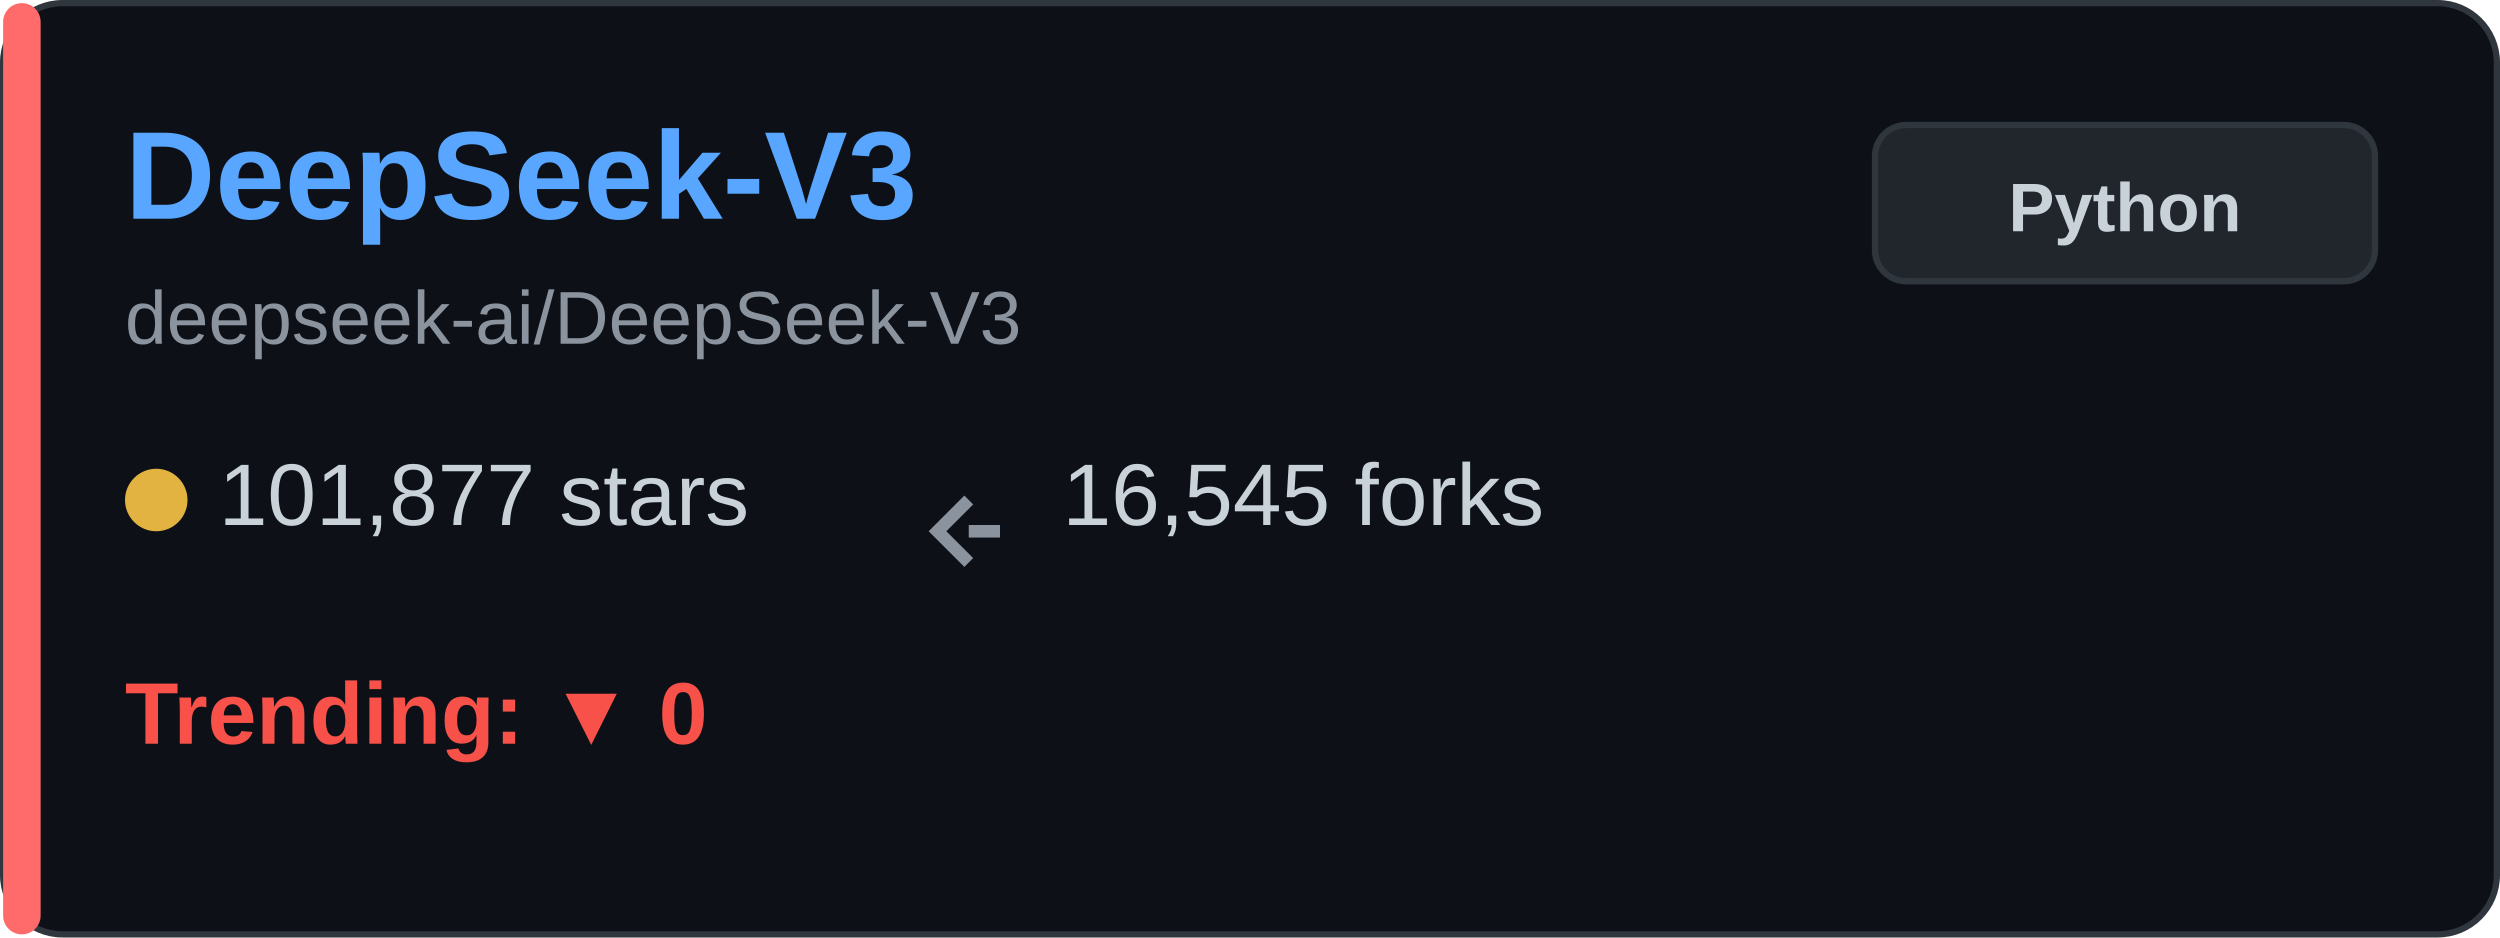
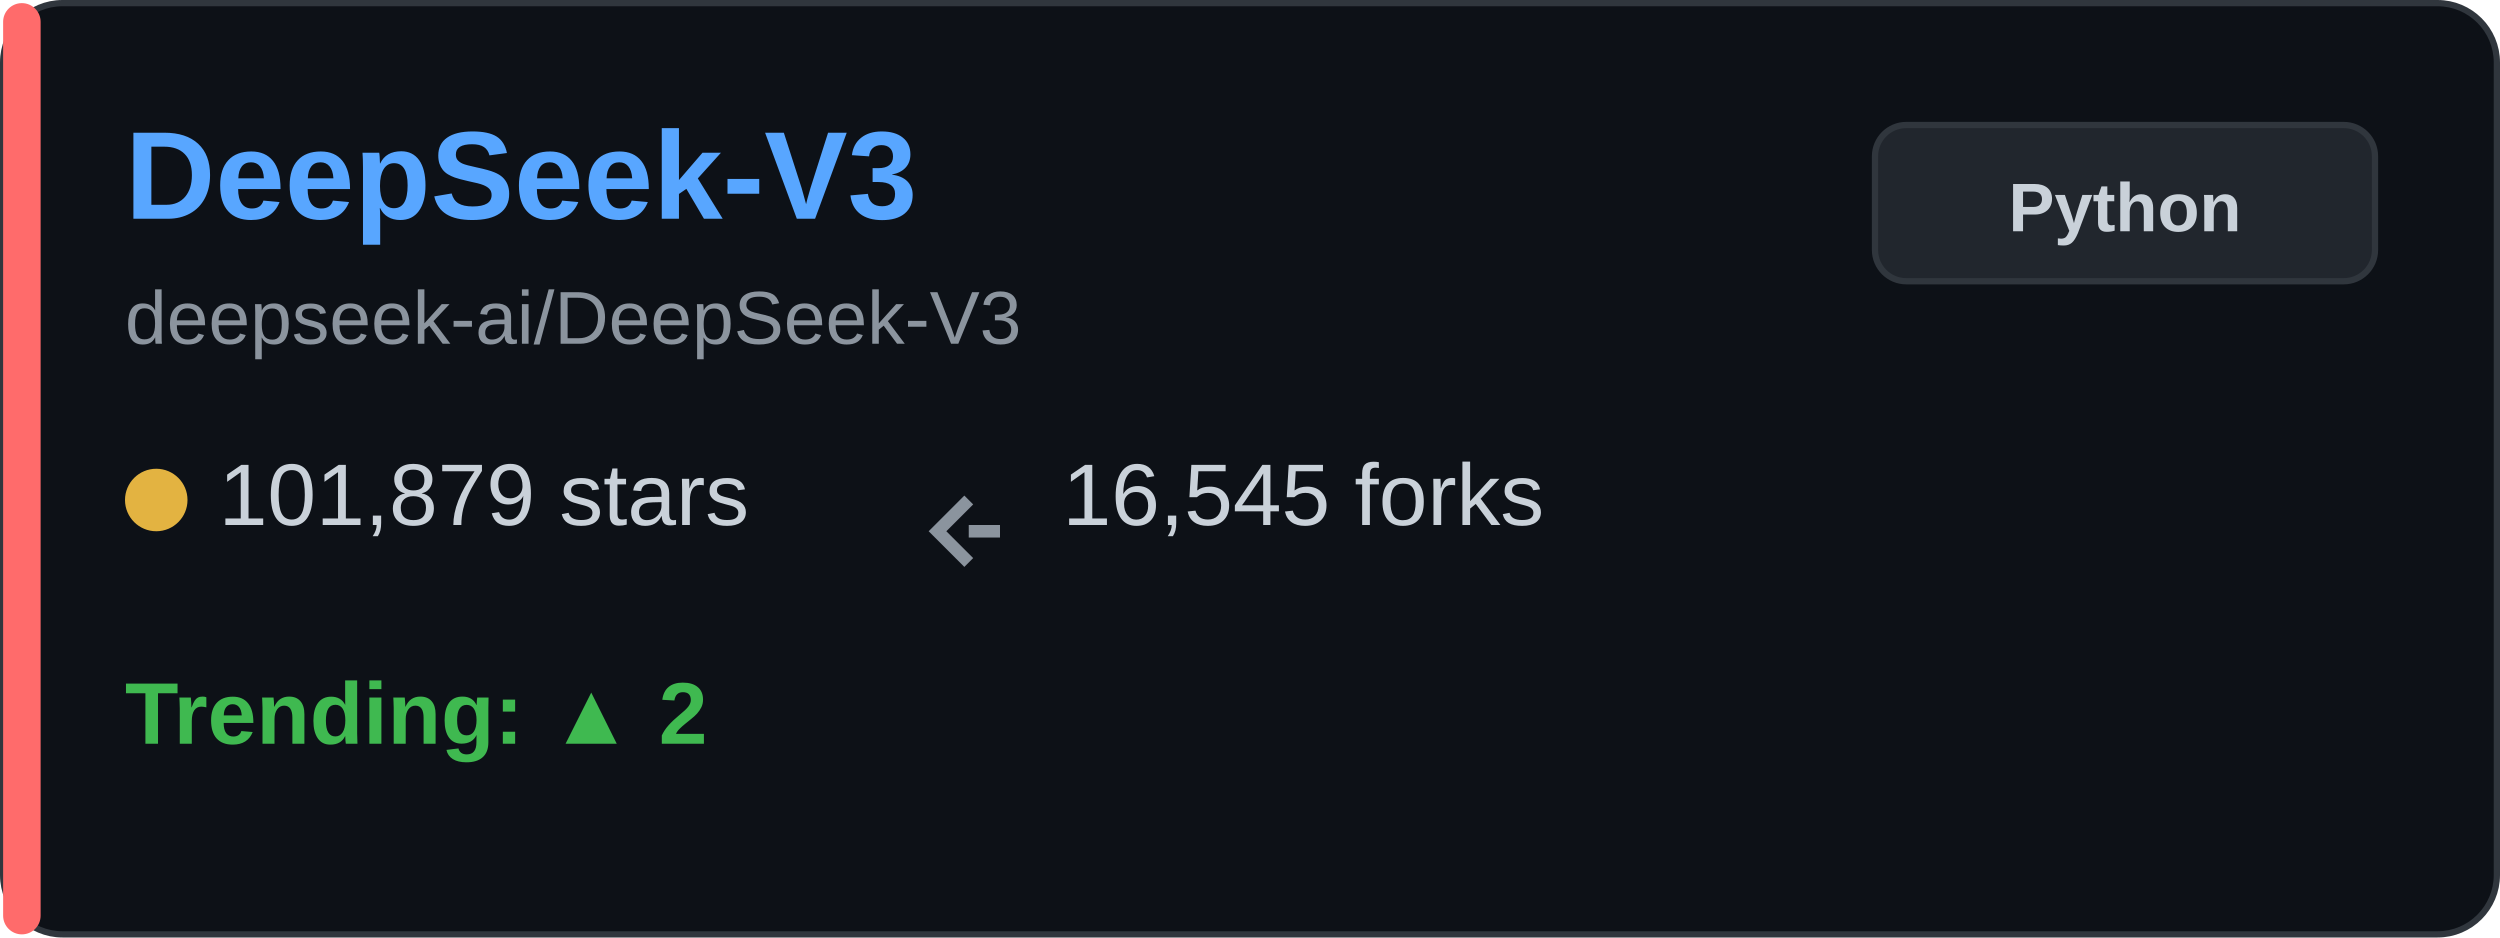
<svg xmlns="http://www.w3.org/2000/svg" width="400" height="150" viewBox="0 0 400 150" fill="none">
  <rect x="0.5" y="0.5" width="399" height="149" rx="9.5" fill="#0d1117" stroke="#30363d" />
  <rect x="0.5" y="0.5" width="6" height="149" rx="3" fill="#ff6b6b" />
  <text x="20" y="35" font-family="Arial, sans-serif" font-size="20" font-weight="bold" fill="#58a6ff">DeepSeek-V3</text>
  <text x="20" y="55" font-family="Arial, sans-serif" font-size="12" fill="#8b949e">deepseek-ai/DeepSeek-V3</text>
  <g transform="translate(20, 80)">
    <circle cx="5" cy="0" r="5" fill="#e3b341" />
-     <text x="15" y="4" font-family="Arial, sans-serif" font-size="14" fill="#c9d1d9">101,877 stars</text>
+     <text x="15" y="4" font-family="Arial, sans-serif" font-size="14" fill="#c9d1d9">101,879 stars</text>
  </g>
  <g transform="translate(150, 80)">
    <path d="M5 0 L0 5 L5 10 M5 5 L10 5" stroke="#8b949e" stroke-width="2" fill="none" />
    <text x="20" y="4" font-family="Arial, sans-serif" font-size="14" fill="#c9d1d9">16,545 forks</text>
  </g>
  <g transform="translate(20, 115)">
-     <text x="0" y="4" font-family="Arial, sans-serif" font-size="14" font-weight="bold" fill="#f85149">Trending: ▼ 0</text>
+     <text x="0" y="4" font-family="Arial, sans-serif" font-size="14" font-weight="bold" fill="#3fb950">Trending: ▲ 2</text>
  </g>
  <rect x="300" y="20" width="80" height="25" rx="5" fill="#21262d" stroke="#30363d" />
  <text x="340" y="37" font-family="Arial, sans-serif" font-size="11" font-weight="bold" fill="#c9d1d9" text-anchor="middle">Python</text>
</svg>
